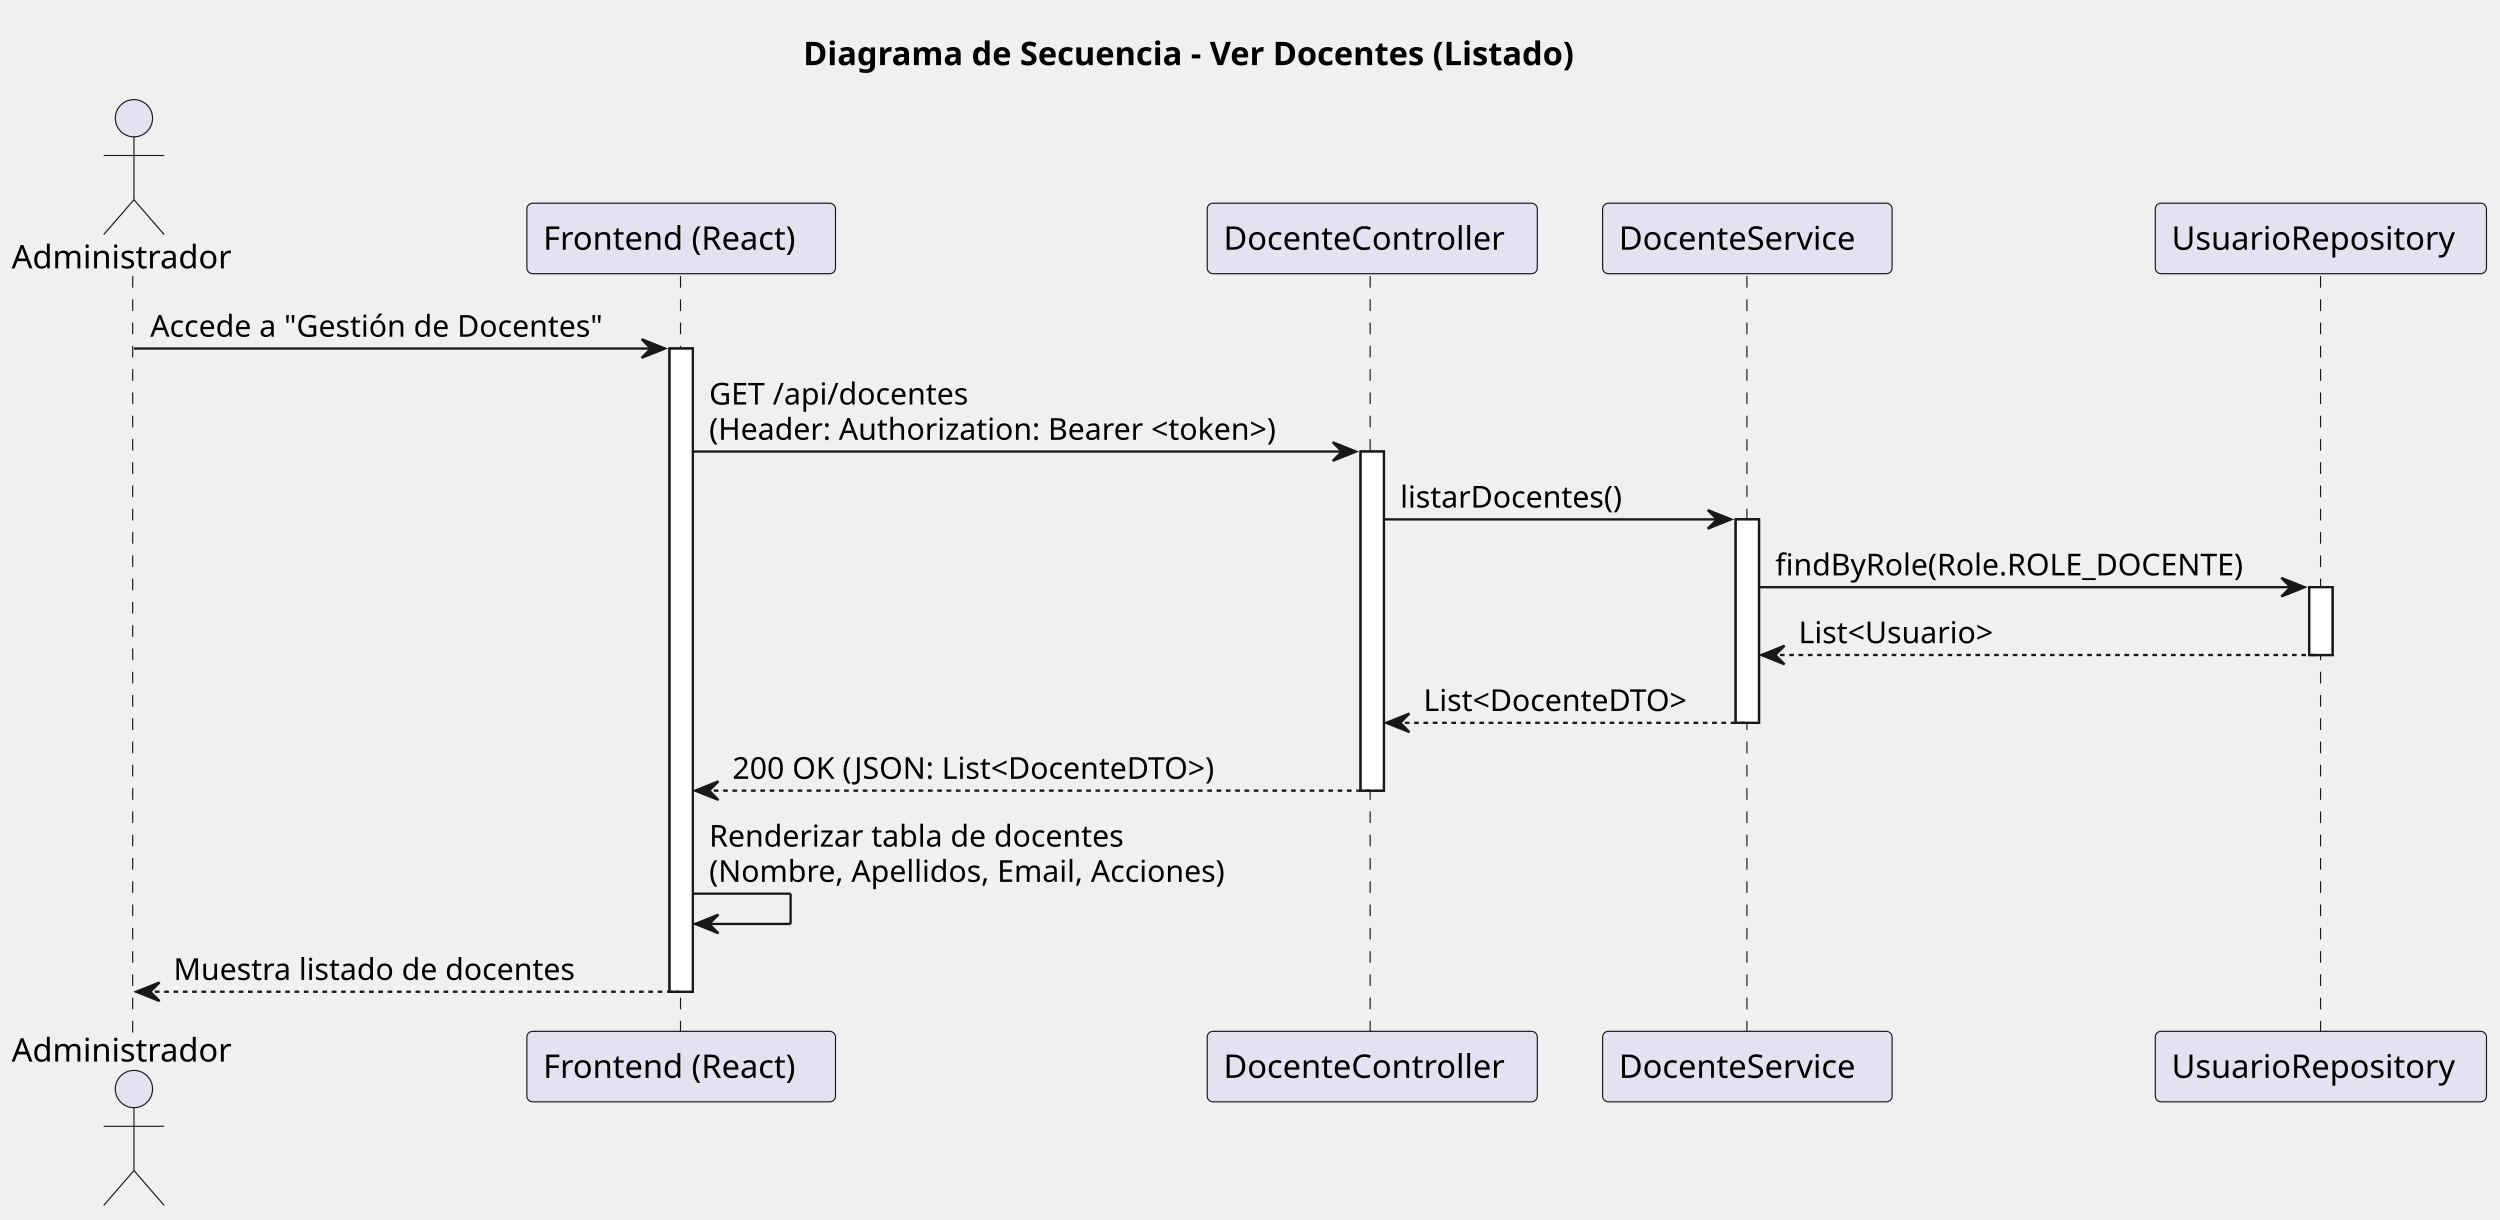
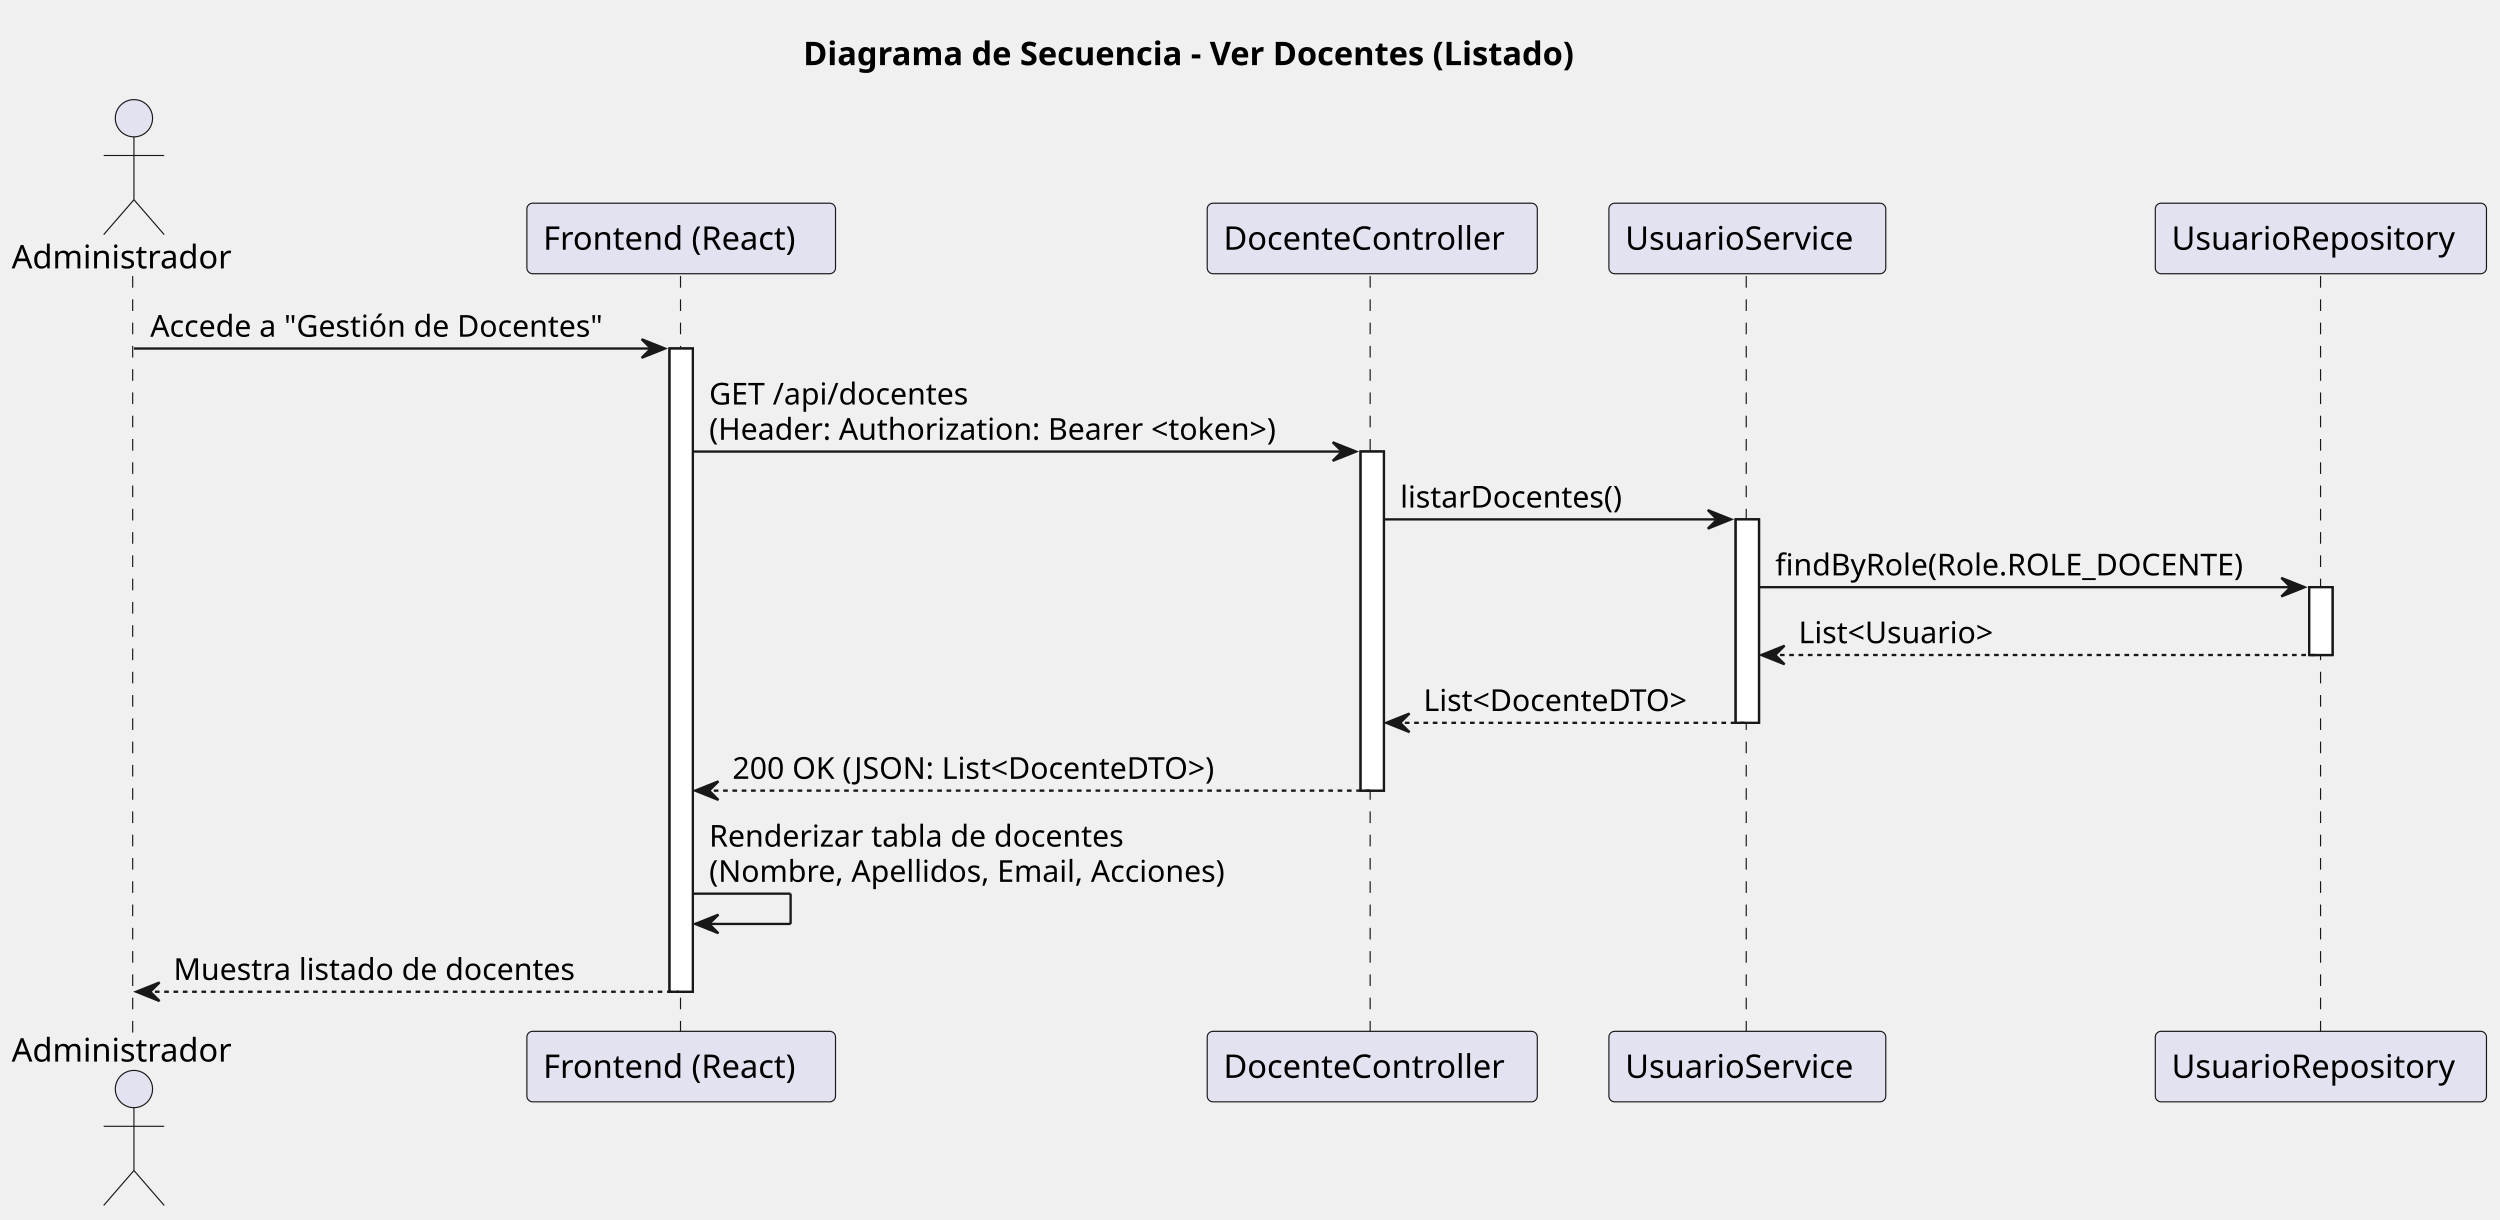
<svg xmlns="http://www.w3.org/2000/svg" contentStyleType="text/css" data-diagram-type="SEQUENCE" height="524px" preserveAspectRatio="none" style="width:1074px;height:524px;background:#FFFFFF;" version="1.1" viewBox="0 0 1074 524" width="1074px" zoomAndPan="magnify">
  <defs />
  <g>
    <text fill="#000000" font-family="sans-serif" font-size="14" font-weight="bold" lengthAdjust="spacing" textLength="382.081" x="345.055" y="27.995">Diagrama de Secuencia - Ver Docentes (Listado)</text>
    <g>
      <rect fill="#FFFFFF" height="276.328" style="stroke:#181818;stroke-width:1;" width="10" x="287.644" y="149.727" />
    </g>
    <g>
      <rect fill="#FFFFFF" height="145.664" style="stroke:#181818;stroke-width:1;" width="10" x="584.521" y="193.992" />
    </g>
    <g>
      <rect fill="#FFFFFF" height="87.398" style="stroke:#181818;stroke-width:1;" width="10" x="745.659" y="223.125" />
    </g>
    <g>
      <rect fill="#FFFFFF" height="29.133" style="stroke:#181818;stroke-width:1;" width="10" x="992.053" y="252.258" />
    </g>
    <g class="participant-lifeline" data-entity-uid="part1" data-qualified-name="Actor" id="part1-lifeline">
      <g>
        <rect fill="#000000" fill-opacity="0" height="325.461" width="8" x="53.54" y="118.594" />
        <line style="stroke:#181818;stroke-width:0.5;stroke-dasharray:5,5;" x1="57" x2="57" y1="118.594" y2="444.055" />
      </g>
    </g>
    <g class="participant-lifeline" data-entity-uid="part2" data-qualified-name="FE" id="part2-lifeline">
      <g>
        <rect fill="#000000" fill-opacity="0" height="325.461" width="8" x="288.644" y="118.594" />
        <line style="stroke:#181818;stroke-width:0.5;stroke-dasharray:5,5;" x1="292.349" x2="292.349" y1="118.594" y2="444.055" />
      </g>
    </g>
    <g class="participant-lifeline" data-entity-uid="part3" data-qualified-name="Controller" id="part3-lifeline">
      <g>
        <rect fill="#000000" fill-opacity="0" height="325.461" width="8" x="585.521" y="118.594" />
        <line style="stroke:#181818;stroke-width:0.5;stroke-dasharray:5,5;" x1="588.619" x2="588.619" y1="118.594" y2="444.055" />
      </g>
    </g>
    <g class="participant-lifeline" data-entity-uid="part4" data-qualified-name="Service" id="part4-lifeline">
      <g>
        <rect fill="#000000" fill-opacity="0" height="325.461" width="8" x="746.659" y="118.594" />
-         <line style="stroke:#181818;stroke-width:0.5;stroke-dasharray:5,5;" x1="750.472" x2="750.472" y1="118.594" y2="444.055" />
+         <line style="stroke:#181818;stroke-width:0.5;stroke-dasharray:5,5;" x1="750.186" x2="750.186" y1="118.594" y2="444.055" />
      </g>
    </g>
    <g class="participant-lifeline" data-entity-uid="part5" data-qualified-name="Repo" id="part5-lifeline">
      <g>
        <rect fill="#000000" fill-opacity="0" height="325.461" width="8" x="993.053" y="118.594" />
        <line style="stroke:#181818;stroke-width:0.5;stroke-dasharray:5,5;" x1="996.915" x2="996.915" y1="118.594" y2="444.055" />
      </g>
    </g>
    <g class="participant participant-head" data-entity-uid="part1" data-qualified-name="Actor" id="part1-head">
      <text fill="#000000" font-family="sans-serif" font-size="14" lengthAdjust="spacing" textLength="99.08" x="5" y="115.292">Administrador</text>
      <ellipse cx="57.54" cy="50.797" fill="#E2E2F0" rx="8" ry="8" style="stroke:#181818;stroke-width:0.5;" />
      <path d="M57.54,58.797 L57.54,85.797 M44.54,66.797 L70.54,66.797 M57.54,85.797 L44.54,100.797 M57.54,85.797 L70.54,100.797" fill="none" style="stroke:#181818;stroke-width:0.5;" />
    </g>
    <g class="participant participant-tail" data-entity-uid="part1" data-qualified-name="Actor" id="part1-tail">
      <text fill="#000000" font-family="sans-serif" font-size="14" lengthAdjust="spacing" textLength="99.08" x="5" y="456.05">Administrador</text>
      <ellipse cx="57.54" cy="467.852" fill="#E2E2F0" rx="8" ry="8" style="stroke:#181818;stroke-width:0.5;" />
      <path d="M57.54,475.852 L57.54,502.852 M44.54,483.852 L70.54,483.852 M57.54,502.852 L44.54,517.852 M57.54,502.852 L70.54,517.852" fill="none" style="stroke:#181818;stroke-width:0.5;" />
    </g>
    <g class="participant participant-head" data-entity-uid="part2" data-qualified-name="FE" id="part2-head">
      <rect fill="#E2E2F0" height="30.297" rx="2.5" ry="2.5" style="stroke:#181818;stroke-width:0.5;" width="132.59" x="226.349" y="87.297" />
      <text fill="#000000" font-family="sans-serif" font-size="14" lengthAdjust="spacing" textLength="118.59" x="233.349" y="107.292">Frontend (React)</text>
    </g>
    <g class="participant participant-tail" data-entity-uid="part2" data-qualified-name="FE" id="part2-tail">
      <rect fill="#E2E2F0" height="30.297" rx="2.5" ry="2.5" style="stroke:#181818;stroke-width:0.5;" width="132.59" x="226.349" y="443.055" />
      <text fill="#000000" font-family="sans-serif" font-size="14" lengthAdjust="spacing" textLength="118.59" x="233.349" y="463.05">Frontend (React)</text>
    </g>
    <g class="participant participant-head" data-entity-uid="part3" data-qualified-name="Controller" id="part3-head">
      <rect fill="#E2E2F0" height="30.297" rx="2.5" ry="2.5" style="stroke:#181818;stroke-width:0.5;" width="141.805" x="518.619" y="87.297" />
      <text fill="#000000" font-family="sans-serif" font-size="14" lengthAdjust="spacing" textLength="127.805" x="525.619" y="107.292">DocenteController</text>
    </g>
    <g class="participant participant-tail" data-entity-uid="part3" data-qualified-name="Controller" id="part3-tail">
      <rect fill="#E2E2F0" height="30.297" rx="2.5" ry="2.5" style="stroke:#181818;stroke-width:0.5;" width="141.805" x="518.619" y="443.055" />
      <text fill="#000000" font-family="sans-serif" font-size="14" lengthAdjust="spacing" textLength="127.805" x="525.619" y="463.05">DocenteController</text>
    </g>
    <g class="participant participant-head" data-entity-uid="part4" data-qualified-name="Service" id="part4-head">
-       <rect fill="#E2E2F0" height="30.297" rx="2.5" ry="2.5" style="stroke:#181818;stroke-width:0.5;" width="124.373" x="688.472" y="87.297" />
-       <text fill="#000000" font-family="sans-serif" font-size="14" lengthAdjust="spacing" textLength="110.373" x="695.472" y="107.292">DocenteService</text>
+       <rect fill="#E2E2F0" height="30.297" rx="2.5" ry="2.5" style="stroke:#181818;stroke-width:0.5;" width="118.945" x="691.186" y="87.297" />
+       <text fill="#000000" font-family="sans-serif" font-size="14" lengthAdjust="spacing" textLength="104.945" x="698.186" y="107.292">UsuarioService</text>
    </g>
    <g class="participant participant-tail" data-entity-uid="part4" data-qualified-name="Service" id="part4-tail">
-       <rect fill="#E2E2F0" height="30.297" rx="2.5" ry="2.5" style="stroke:#181818;stroke-width:0.5;" width="124.373" x="688.472" y="443.055" />
-       <text fill="#000000" font-family="sans-serif" font-size="14" lengthAdjust="spacing" textLength="110.373" x="695.472" y="463.05">DocenteService</text>
+       <rect fill="#E2E2F0" height="30.297" rx="2.5" ry="2.5" style="stroke:#181818;stroke-width:0.5;" width="118.945" x="691.186" y="443.055" />
+       <text fill="#000000" font-family="sans-serif" font-size="14" lengthAdjust="spacing" textLength="104.945" x="698.186" y="463.05">UsuarioService</text>
    </g>
    <g class="participant participant-head" data-entity-uid="part5" data-qualified-name="Repo" id="part5-head">
      <rect fill="#E2E2F0" height="30.297" rx="2.5" ry="2.5" style="stroke:#181818;stroke-width:0.5;" width="142.276" x="925.915" y="87.297" />
      <text fill="#000000" font-family="sans-serif" font-size="14" lengthAdjust="spacing" textLength="128.276" x="932.915" y="107.292">UsuarioRepository</text>
    </g>
    <g class="participant participant-tail" data-entity-uid="part5" data-qualified-name="Repo" id="part5-tail">
      <rect fill="#E2E2F0" height="30.297" rx="2.5" ry="2.5" style="stroke:#181818;stroke-width:0.5;" width="142.276" x="925.915" y="443.055" />
      <text fill="#000000" font-family="sans-serif" font-size="14" lengthAdjust="spacing" textLength="128.276" x="932.915" y="463.05">UsuarioRepository</text>
    </g>
    <g>
      <rect fill="#FFFFFF" height="276.328" style="stroke:#181818;stroke-width:1;" width="10" x="287.644" y="149.727" />
    </g>
    <g>
      <rect fill="#FFFFFF" height="145.664" style="stroke:#181818;stroke-width:1;" width="10" x="584.521" y="193.992" />
    </g>
    <g>
      <rect fill="#FFFFFF" height="87.398" style="stroke:#181818;stroke-width:1;" width="10" x="745.659" y="223.125" />
    </g>
    <g>
      <rect fill="#FFFFFF" height="29.133" style="stroke:#181818;stroke-width:1;" width="10" x="992.053" y="252.258" />
    </g>
    <g class="message" data-entity-1="part1" data-entity-2="part2" id="msg1">
      <polygon fill="#181818" points="275.644,145.727,285.644,149.727,275.644,153.727,279.644,149.727" style="stroke:#181818;stroke-width:1;" />
      <line style="stroke:#181818;stroke-width:1;" x1="57.54" x2="281.644" y1="149.727" y2="149.727" />
      <text fill="#000000" font-family="sans-serif" font-size="13" lengthAdjust="spacing" textLength="211.104" x="64.54" y="144.661">Accede a "Gestión de Docentes"</text>
    </g>
    <g class="message" data-entity-1="part2" data-entity-2="part3" id="msg2">
      <polygon fill="#181818" points="572.521,189.992,582.521,193.992,572.521,197.992,576.521,193.992" style="stroke:#181818;stroke-width:1;" />
      <line style="stroke:#181818;stroke-width:1;" x1="297.644" x2="578.521" y1="193.992" y2="193.992" />
      <text fill="#000000" font-family="sans-serif" font-size="13" lengthAdjust="spacing" textLength="118.409" x="304.644" y="173.793">GET /api/docentes</text>
      <text fill="#000000" font-family="sans-serif" font-size="13" lengthAdjust="spacing" textLength="267.877" x="304.644" y="188.926">(Header: Authorization: Bearer &lt;token&gt;)</text>
    </g>
    <g class="message" data-entity-1="part3" data-entity-2="part4" id="msg3">
      <polygon fill="#181818" points="733.659,219.125,743.659,223.125,733.659,227.125,737.659,223.125" style="stroke:#181818;stroke-width:1;" />
      <line style="stroke:#181818;stroke-width:1;" x1="594.521" x2="739.659" y1="223.125" y2="223.125" />
      <text fill="#000000" font-family="sans-serif" font-size="13" lengthAdjust="spacing" textLength="103.765" x="601.521" y="218.059">listarDocentes()</text>
    </g>
    <g class="message" data-entity-1="part4" data-entity-2="part5" id="msg4">
      <polygon fill="#181818" points="980.053,248.258,990.053,252.258,980.053,256.258,984.053,252.258" style="stroke:#181818;stroke-width:1;" />
      <line style="stroke:#181818;stroke-width:1;" x1="755.659" x2="986.053" y1="252.258" y2="252.258" />
      <text fill="#000000" font-family="sans-serif" font-size="13" lengthAdjust="spacing" textLength="217.394" x="762.659" y="247.192">findByRole(Role.ROLE_DOCENTE)</text>
    </g>
    <g class="message" data-entity-1="part5" data-entity-2="part4" id="msg5">
      <polygon fill="#181818" points="766.659,277.391,756.659,281.391,766.659,285.391,762.659,281.391" style="stroke:#181818;stroke-width:1;" />
      <line style="stroke:#181818;stroke-width:1;stroke-dasharray:2,2;" x1="760.659" x2="996.053" y1="281.391" y2="281.391" />
      <text fill="#000000" font-family="sans-serif" font-size="13" lengthAdjust="spacing" textLength="93.914" x="772.659" y="276.325">List&lt;Usuario&gt;</text>
    </g>
    <g class="message" data-entity-1="part4" data-entity-2="part3" id="msg6">
      <polygon fill="#181818" points="605.521,306.523,595.521,310.523,605.521,314.523,601.521,310.523" style="stroke:#181818;stroke-width:1;" />
      <line style="stroke:#181818;stroke-width:1;stroke-dasharray:2,2;" x1="599.521" x2="749.659" y1="310.523" y2="310.523" />
      <text fill="#000000" font-family="sans-serif" font-size="13" lengthAdjust="spacing" textLength="127.137" x="611.521" y="305.457">List&lt;DocenteDTO&gt;</text>
    </g>
    <g class="message" data-entity-1="part3" data-entity-2="part2" id="msg7">
      <polygon fill="#181818" points="308.644,335.656,298.644,339.656,308.644,343.656,304.644,339.656" style="stroke:#181818;stroke-width:1;" />
      <line style="stroke:#181818;stroke-width:1;stroke-dasharray:2,2;" x1="302.644" x2="588.521" y1="339.656" y2="339.656" />
      <text fill="#000000" font-family="sans-serif" font-size="13" lengthAdjust="spacing" textLength="229.671" x="314.644" y="334.59">200 OK (JSON: List&lt;DocenteDTO&gt;)</text>
    </g>
    <g class="message" data-entity-1="part2" data-entity-2="part2" id="msg8">
      <line style="stroke:#181818;stroke-width:1;" x1="297.644" x2="339.644" y1="383.922" y2="383.922" />
      <line style="stroke:#181818;stroke-width:1;" x1="339.644" x2="339.644" y1="383.922" y2="396.922" />
      <line style="stroke:#181818;stroke-width:1;" x1="298.644" x2="339.644" y1="396.922" y2="396.922" />
      <polygon fill="#181818" points="308.644,392.922,298.644,396.922,308.644,400.922,304.644,396.922" style="stroke:#181818;stroke-width:1;" />
      <text fill="#000000" font-family="sans-serif" font-size="13" lengthAdjust="spacing" textLength="191.61" x="304.644" y="363.723">Renderizar tabla de docentes</text>
      <text fill="#000000" font-family="sans-serif" font-size="13" lengthAdjust="spacing" textLength="239.662" x="304.644" y="378.856">(Nombre, Apellidos, Email, Acciones)</text>
    </g>
    <g class="message" data-entity-1="part2" data-entity-2="part1" id="msg9">
      <polygon fill="#181818" points="68.54,422.055,58.54,426.055,68.54,430.055,64.54,426.055" style="stroke:#181818;stroke-width:1;" />
      <line style="stroke:#181818;stroke-width:1;stroke-dasharray:2,2;" x1="62.54" x2="291.644" y1="426.055" y2="426.055" />
      <text fill="#000000" font-family="sans-serif" font-size="13" lengthAdjust="spacing" textLength="184.006" x="74.54" y="420.989">Muestra listado de docentes</text>
    </g>
  </g>
</svg>
